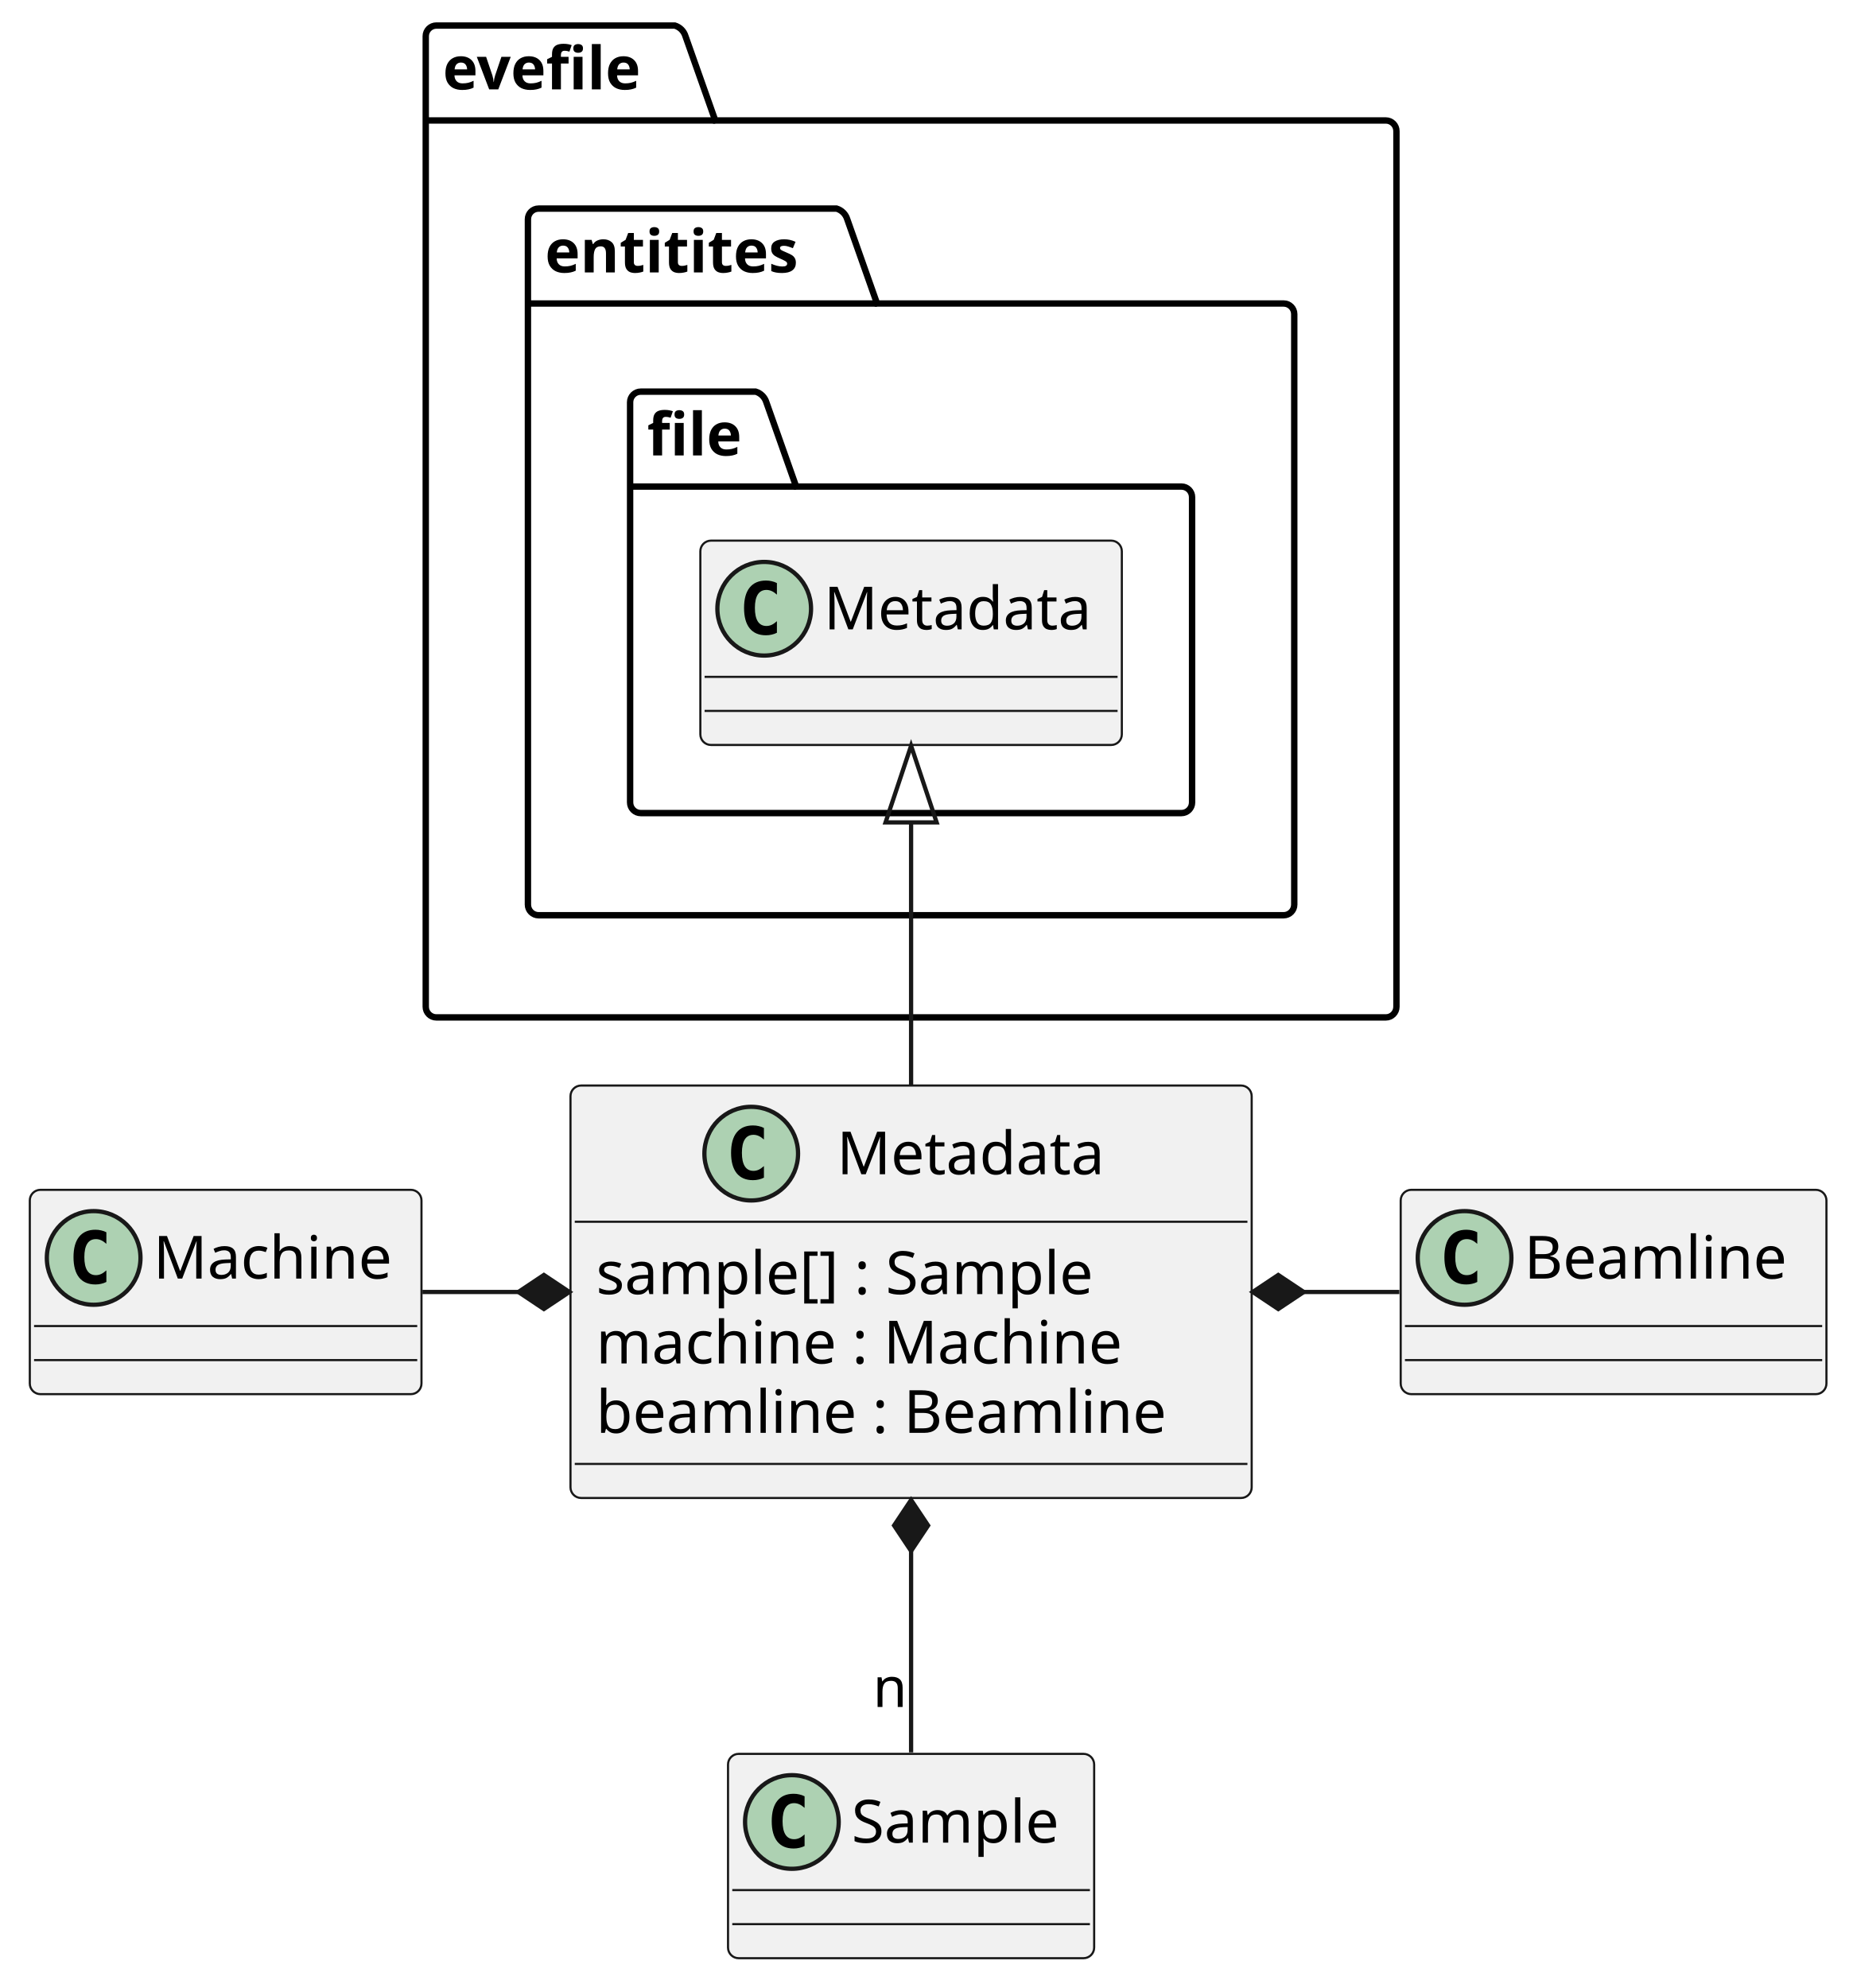
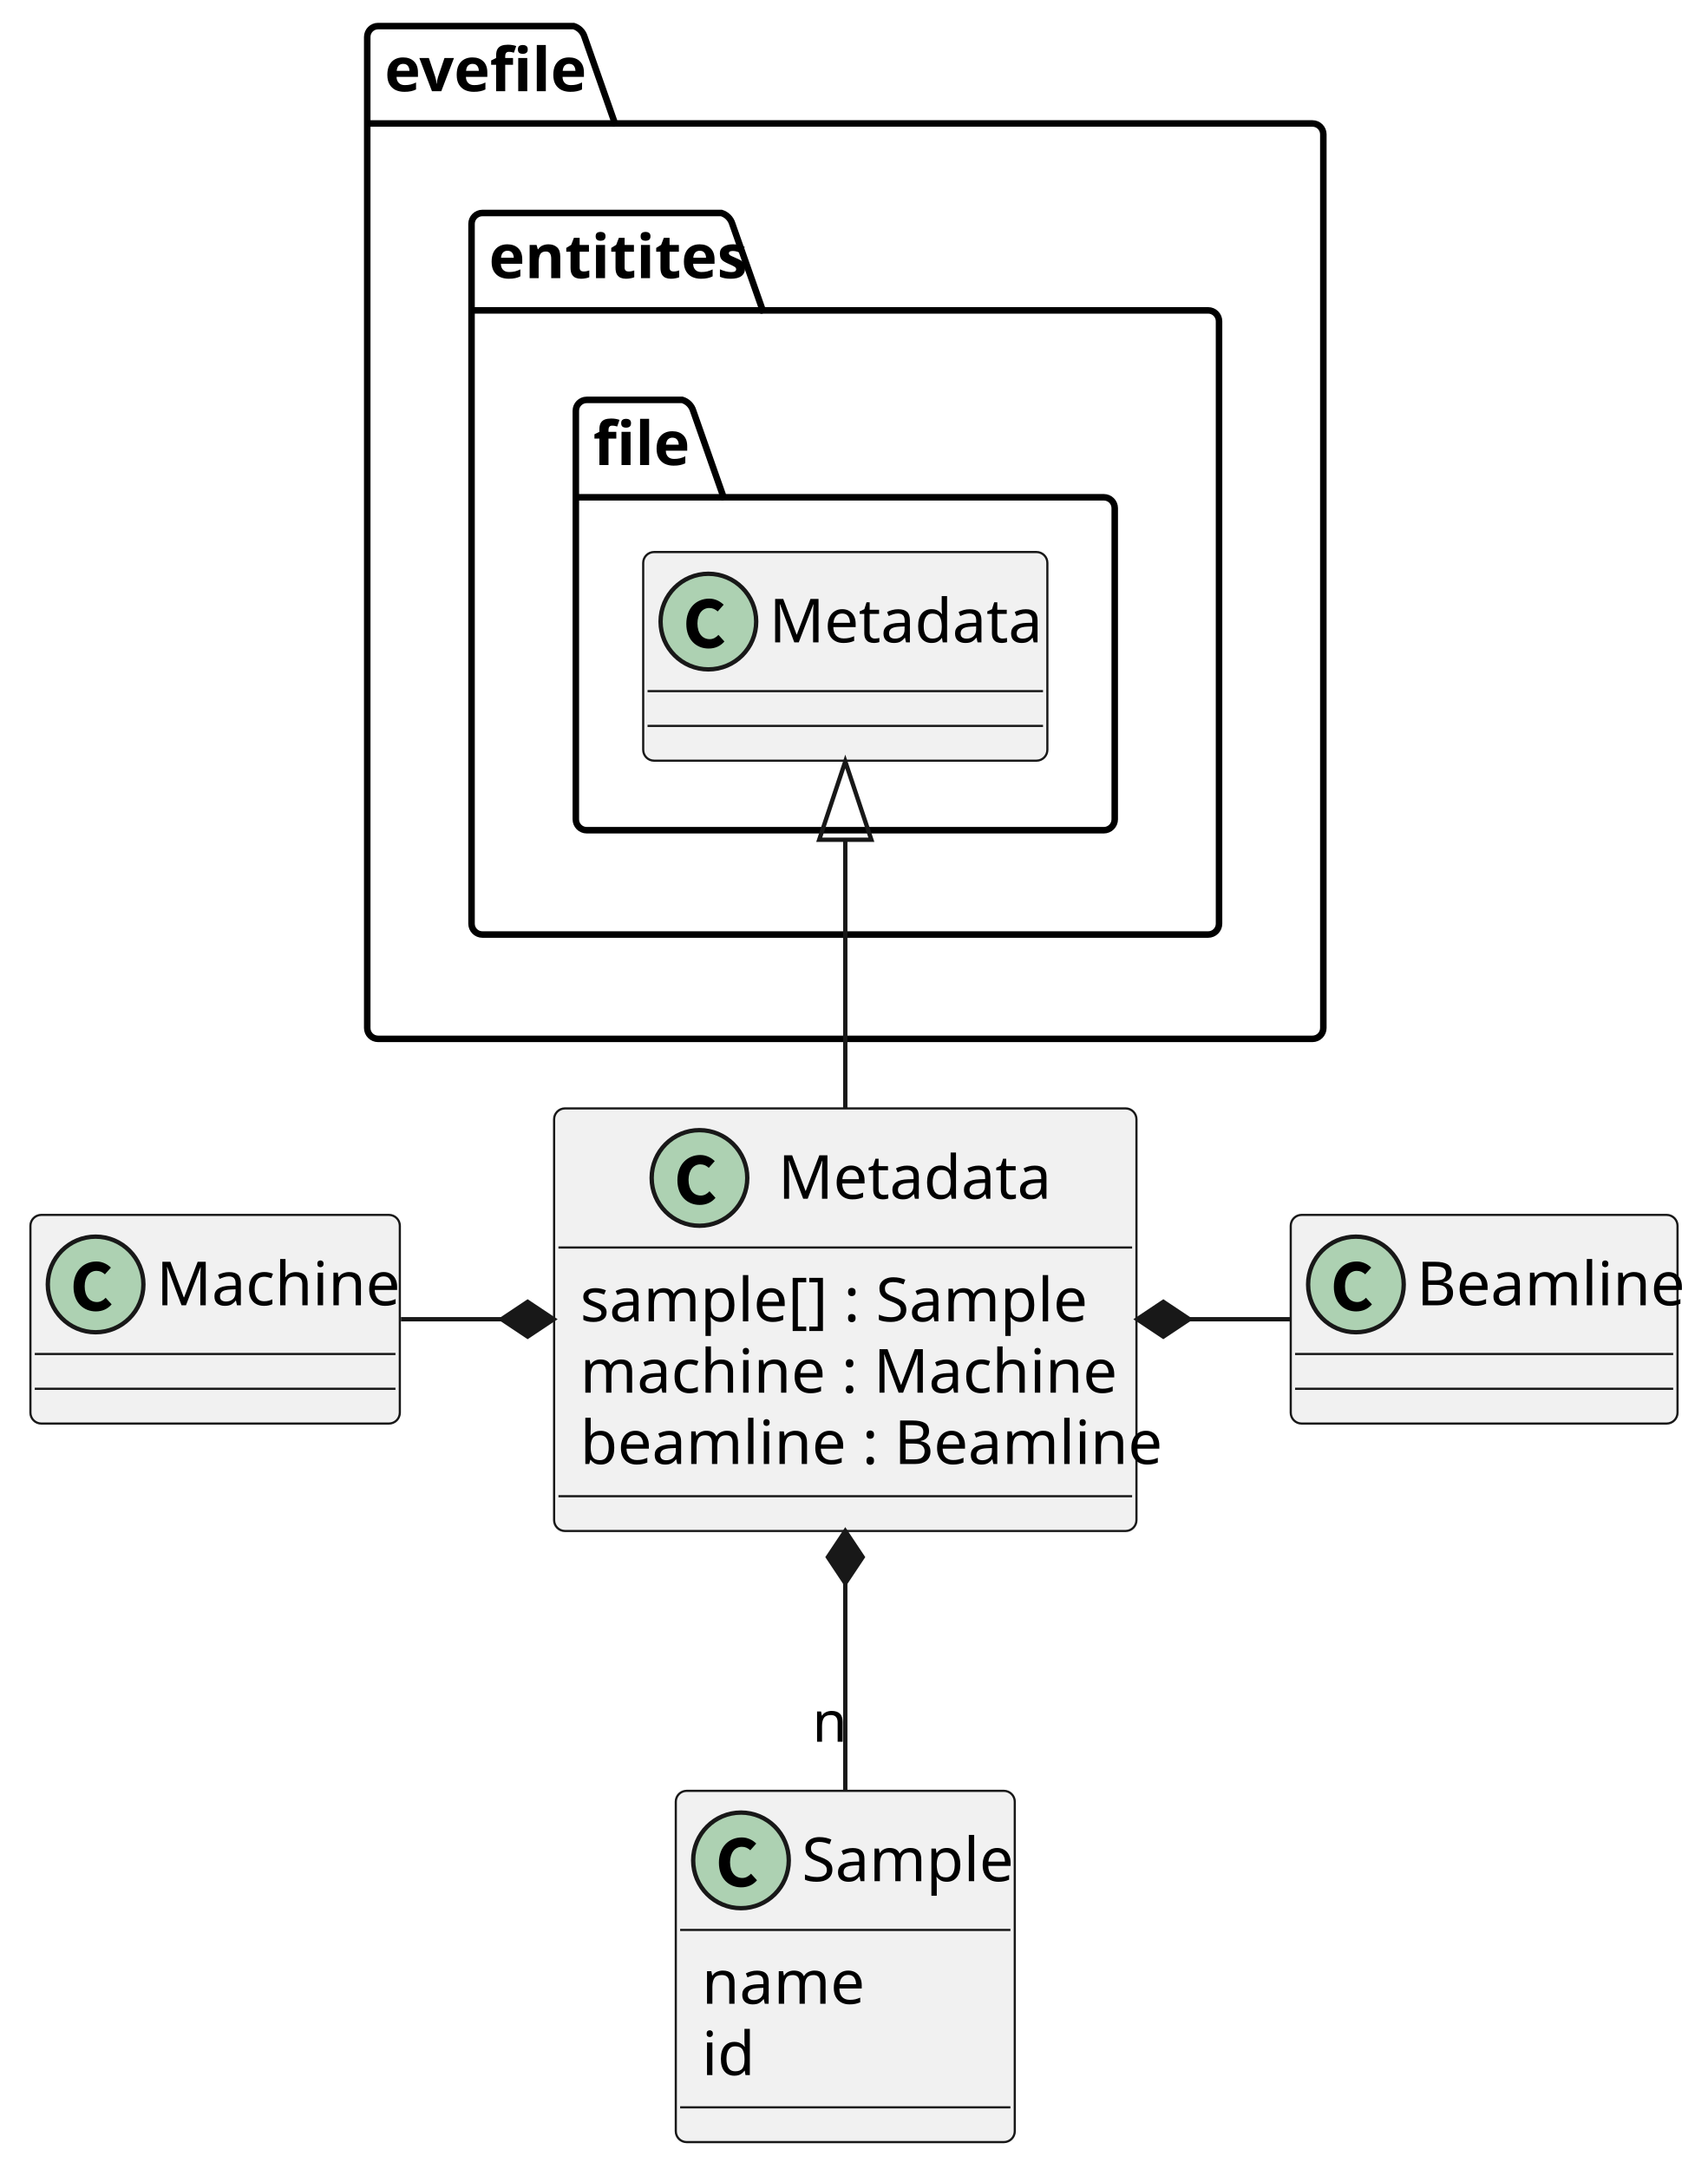
- <svg xmlns="http://www.w3.org/2000/svg" contentStyleType="text/css" height="467px" preserveAspectRatio="none" style="width:436px;height:467px;background:#FFFFFF;" version="1.1" viewBox="0 0 436 467" width="436px" zoomAndPan="magnify">
+ <svg xmlns="http://www.w3.org/2000/svg" contentStyleType="text/css" height="499px" preserveAspectRatio="none" style="width:393px;height:499px;background:#FFFFFF;" version="1.1" viewBox="0 0 393 499" width="393px" zoomAndPan="magnify">
  <defs />
  <g>
    <g id="cluster_evefile">
-       <path d="M102.5,6 L158.5,6 A3.75,3.75 0 0 1 161,8.5 L168,28.297 L325.5,28.297 A2.5,2.5 0 0 1 328,30.797 L328,236.5 A2.5,2.5 0 0 1 325.5,239 L102.5,239 A2.5,2.5 0 0 1 100,236.5 L100,8.5 A2.5,2.5 0 0 1 102.5,6 " fill="none" style="stroke:#000000;stroke-width:1.5;" />
-       <line style="stroke:#000000;stroke-width:1.5;" x1="100" x2="168" y1="28.297" y2="28.297" />
-       <text fill="#000000" font-family="sans-serif" font-size="14" font-weight="bold" lengthAdjust="spacing" textLength="55" x="104" y="20.995">evefile</text>
+       <path d="M87,6 L132,6 A3.75,3.75 0 0 1 134.5,8.5 L141.5,28.406 L302,28.406 A2.5,2.5 0 0 1 304.5,30.906 L304.5,236.5 A2.5,2.5 0 0 1 302,239 L87,239 A2.5,2.5 0 0 1 84.5,236.5 L84.5,8.5 A2.5,2.5 0 0 1 87,6 " fill="none" style="stroke:#000000;stroke-width:1.5;" />
+       <line style="stroke:#000000;stroke-width:1.5;" x1="84.5" x2="141.5" y1="28.406" y2="28.406" />
+       <text fill="#000000" font-family="sans-serif" font-size="14" font-weight="bold" lengthAdjust="spacing" textLength="44" x="88.5" y="20.988">evefile</text>
    </g>
    <g id="cluster_entitites">
-       <path d="M126.5,49 L196.5,49 A3.75,3.75 0 0 1 199,51.5 L206,71.297 L301.5,71.297 A2.5,2.5 0 0 1 304,73.797 L304,212.5 A2.5,2.5 0 0 1 301.5,215 L126.5,215 A2.5,2.5 0 0 1 124,212.5 L124,51.5 A2.5,2.5 0 0 1 126.5,49 " fill="none" style="stroke:#000000;stroke-width:1.5;" />
-       <line style="stroke:#000000;stroke-width:1.5;" x1="124" x2="206" y1="71.297" y2="71.297" />
-       <text fill="#000000" font-family="sans-serif" font-size="14" font-weight="bold" lengthAdjust="spacing" textLength="69" x="128" y="63.995">entitites</text>
+       <path d="M111,49 L166,49 A3.75,3.75 0 0 1 168.5,51.5 L175.5,71.406 L278,71.406 A2.5,2.5 0 0 1 280.5,73.906 L280.5,212.5 A2.5,2.5 0 0 1 278,215 L111,215 A2.5,2.5 0 0 1 108.5,212.5 L108.5,51.5 A2.5,2.5 0 0 1 111,49 " fill="none" style="stroke:#000000;stroke-width:1.5;" />
+       <line style="stroke:#000000;stroke-width:1.5;" x1="108.5" x2="175.5" y1="71.406" y2="71.406" />
+       <text fill="#000000" font-family="sans-serif" font-size="14" font-weight="bold" lengthAdjust="spacing" textLength="54" x="112.5" y="63.988">entitites</text>
    </g>
    <g id="cluster_file">
-       <path d="M150.5,92 L177.5,92 A3.75,3.75 0 0 1 180,94.5 L187,114.297 L277.5,114.297 A2.5,2.5 0 0 1 280,116.797 L280,188.5 A2.5,2.5 0 0 1 277.5,191 L150.5,191 A2.5,2.5 0 0 1 148,188.5 L148,94.5 A2.5,2.5 0 0 1 150.5,92 " fill="none" style="stroke:#000000;stroke-width:1.5;" />
-       <line style="stroke:#000000;stroke-width:1.5;" x1="148" x2="187" y1="114.297" y2="114.297" />
-       <text fill="#000000" font-family="sans-serif" font-size="14" font-weight="bold" lengthAdjust="spacing" textLength="26" x="152" y="106.995">file</text>
+       <path d="M135,92 L157,92 A3.75,3.75 0 0 1 159.5,94.5 L166.5,114.406 L254,114.406 A2.5,2.5 0 0 1 256.5,116.906 L256.5,188.5 A2.5,2.5 0 0 1 254,191 L135,191 A2.5,2.5 0 0 1 132.5,188.5 L132.5,94.5 A2.5,2.5 0 0 1 135,92 " fill="none" style="stroke:#000000;stroke-width:1.5;" />
+       <line style="stroke:#000000;stroke-width:1.5;" x1="132.5" x2="166.5" y1="114.406" y2="114.406" />
+       <text fill="#000000" font-family="sans-serif" font-size="14" font-weight="bold" lengthAdjust="spacing" textLength="21" x="136.5" y="106.988">file</text>
    </g>
    <g id="elem_Metadata">
-       <rect fill="#F1F1F1" height="48" id="Metadata" rx="2.5" ry="2.5" style="stroke:#181818;stroke-width:0.5;" width="99" x="164.5" y="127" />
-       <ellipse cx="179.5" cy="143" fill="#ADD1B2" rx="11" ry="11" style="stroke:#181818;stroke-width:1.0;" />
-       <path d="M182.484,148.641 Q181.906,148.938 181.266,149.078 Q180.625,149.234 179.922,149.234 Q177.406,149.234 176.078,147.594 Q174.766,145.938 174.766,142.812 Q174.766,139.672 176.078,138.031 Q177.406,136.375 179.922,136.375 Q180.625,136.375 181.266,136.531 Q181.922,136.672 182.484,136.969 L182.484,139.688 Q181.844,139.109 181.25,138.844 Q180.656,138.578 180.031,138.578 Q178.688,138.578 178,139.641 Q177.312,140.703 177.312,142.812 Q177.312,144.906 178,145.984 Q178.688,147.047 180.031,147.047 Q180.656,147.047 181.25,146.781 Q181.844,146.5 182.484,145.922 L182.484,148.641 Z " fill="#000000" />
-       <text fill="#000000" font-family="sans-serif" font-size="14" lengthAdjust="spacing" textLength="67" x="193.5" y="147.847">Metadata</text>
-       <line style="stroke:#181818;stroke-width:0.5;" x1="165.5" x2="262.5" y1="159" y2="159" />
-       <line style="stroke:#181818;stroke-width:0.5;" x1="165.5" x2="262.5" y1="167" y2="167" />
+       <rect fill="#F1F1F1" height="48" id="Metadata" rx="2.5" ry="2.5" style="stroke:#181818;stroke-width:0.5;" width="93" x="148" y="127" />
+       <ellipse cx="163" cy="143" fill="#ADD1B2" rx="11" ry="11" style="stroke:#181818;stroke-width:1.0;" />
+       <path d="M163.047,149.203 C164.547,149.203 165.781,148.641 166.688,147.578 L165.312,146.062 C164.766,146.656 164.109,147.047 163.312,147.047 C161.641,147.047 160.484,145.719 160.484,143.438 C160.484,141.219 161.641,139.875 163.203,139.875 C164.016,139.875 164.609,140.188 165.141,140.672 L166.516,139.125 C165.766,138.391 164.609,137.719 163.203,137.719 C160.25,137.719 157.922,139.859 157.922,143.531 C157.922,147.25 160.297,149.203 163.047,149.203 Z " fill="#000000" />
+       <text fill="#000000" font-family="sans-serif" font-size="14" lengthAdjust="spacing" textLength="61" x="177" y="147.785">Metadata</text>
+       <line style="stroke:#181818;stroke-width:0.5;" x1="149" x2="240" y1="159" y2="159" />
+       <line style="stroke:#181818;stroke-width:0.5;" x1="149" x2="240" y1="167" y2="167" />
    </g>
    <g id="elem_Metadata">
-       <rect codeLine="3" fill="#F1F1F1" height="96.891" id="Metadata" rx="2.5" ry="2.5" style="stroke:#181818;stroke-width:0.5;" width="160" x="134" y="255" />
-       <ellipse cx="176.45" cy="271" fill="#ADD1B2" rx="11" ry="11" style="stroke:#181818;stroke-width:1.0;" />
-       <path d="M179.434,276.641 Q178.856,276.938 178.216,277.078 Q177.575,277.234 176.872,277.234 Q174.356,277.234 173.028,275.594 Q171.716,273.938 171.716,270.812 Q171.716,267.672 173.028,266.031 Q174.356,264.375 176.872,264.375 Q177.575,264.375 178.216,264.531 Q178.872,264.672 179.434,264.969 L179.434,267.688 Q178.794,267.109 178.2,266.844 Q177.606,266.578 176.981,266.578 Q175.637,266.578 174.95,267.641 Q174.262,268.703 174.262,270.812 Q174.262,272.906 174.95,273.984 Q175.637,275.047 176.981,275.047 Q177.606,275.047 178.2,274.781 Q178.794,274.5 179.434,273.922 L179.434,276.641 Z " fill="#000000" />
-       <text fill="#000000" font-family="sans-serif" font-size="14" lengthAdjust="spacing" textLength="67" x="196.55" y="275.847">Metadata</text>
-       <line style="stroke:#181818;stroke-width:0.5;" x1="135" x2="293" y1="287" y2="287" />
-       <text fill="#000000" font-family="sans-serif" font-size="14" lengthAdjust="spacing" textLength="129" x="140" y="303.995">sample[] : Sample</text>
-       <text fill="#000000" font-family="sans-serif" font-size="14" lengthAdjust="spacing" textLength="135" x="140" y="320.292">machine : Machine</text>
-       <text fill="#000000" font-family="sans-serif" font-size="14" lengthAdjust="spacing" textLength="148" x="140" y="336.589">beamline : Beamline</text>
-       <line style="stroke:#181818;stroke-width:0.5;" x1="135" x2="293" y1="343.891" y2="343.891" />
+       <rect codeLine="3" fill="#F1F1F1" height="97.219" id="Metadata" rx="2.5" ry="2.5" style="stroke:#181818;stroke-width:0.5;" width="134" x="127.5" y="255" />
+       <ellipse cx="160.95" cy="271" fill="#ADD1B2" rx="11" ry="11" style="stroke:#181818;stroke-width:1.0;" />
+       <path d="M160.997,277.203 C162.497,277.203 163.731,276.641 164.637,275.578 L163.262,274.062 C162.716,274.656 162.059,275.047 161.262,275.047 C159.591,275.047 158.434,273.719 158.434,271.438 C158.434,269.219 159.591,267.875 161.153,267.875 C161.966,267.875 162.559,268.188 163.091,268.672 L164.466,267.125 C163.716,266.391 162.559,265.719 161.153,265.719 C158.2,265.719 155.872,267.859 155.872,271.531 C155.872,275.25 158.247,277.203 160.997,277.203 Z " fill="#000000" />
+       <text fill="#000000" font-family="sans-serif" font-size="14" lengthAdjust="spacing" textLength="61" x="179.05" y="275.785">Metadata</text>
+       <line style="stroke:#181818;stroke-width:0.5;" x1="128.5" x2="260.5" y1="287" y2="287" />
+       <text fill="#000000" font-family="sans-serif" font-size="14" lengthAdjust="spacing" textLength="108" x="133.5" y="303.988">sample[] : Sample</text>
+       <text fill="#000000" font-family="sans-serif" font-size="14" lengthAdjust="spacing" textLength="115" x="133.5" y="320.394">machine : Machine</text>
+       <text fill="#000000" font-family="sans-serif" font-size="14" lengthAdjust="spacing" textLength="122" x="133.5" y="336.801">beamline : Beamline</text>
+       <line style="stroke:#181818;stroke-width:0.5;" x1="128.5" x2="260.5" y1="344.219" y2="344.219" />
    </g>
    <g id="elem_Sample">
-       <rect codeLine="9" fill="#F1F1F1" height="48" id="Sample" rx="2.5" ry="2.5" style="stroke:#181818;stroke-width:0.5;" width="86" x="171" y="412" />
-       <ellipse cx="186" cy="428" fill="#ADD1B2" rx="11" ry="11" style="stroke:#181818;stroke-width:1.0;" />
-       <path d="M188.984,433.641 Q188.406,433.938 187.766,434.078 Q187.125,434.234 186.422,434.234 Q183.906,434.234 182.578,432.594 Q181.266,430.938 181.266,427.812 Q181.266,424.672 182.578,423.031 Q183.906,421.375 186.422,421.375 Q187.125,421.375 187.766,421.531 Q188.422,421.672 188.984,421.969 L188.984,424.688 Q188.344,424.109 187.75,423.844 Q187.156,423.578 186.531,423.578 Q185.188,423.578 184.5,424.641 Q183.812,425.703 183.812,427.812 Q183.812,429.906 184.5,430.984 Q185.188,432.047 186.531,432.047 Q187.156,432.047 187.75,431.781 Q188.344,431.5 188.984,430.922 L188.984,433.641 Z " fill="#000000" />
-       <text fill="#000000" font-family="sans-serif" font-size="14" lengthAdjust="spacing" textLength="54" x="200" y="432.847">Sample</text>
-       <line style="stroke:#181818;stroke-width:0.5;" x1="172" x2="256" y1="444" y2="444" />
-       <line style="stroke:#181818;stroke-width:0.5;" x1="172" x2="256" y1="452" y2="452" />
+       <rect codeLine="9" fill="#F1F1F1" height="80.812" id="Sample" rx="2.5" ry="2.5" style="stroke:#181818;stroke-width:0.5;" width="78" x="155.5" y="412" />
+       <ellipse cx="170.5" cy="428" fill="#ADD1B2" rx="11" ry="11" style="stroke:#181818;stroke-width:1.0;" />
+       <path d="M170.547,434.203 C172.047,434.203 173.281,433.641 174.188,432.578 L172.812,431.062 C172.266,431.656 171.609,432.047 170.812,432.047 C169.141,432.047 167.984,430.719 167.984,428.438 C167.984,426.219 169.141,424.875 170.703,424.875 C171.516,424.875 172.109,425.188 172.641,425.672 L174.016,424.125 C173.266,423.391 172.109,422.719 170.703,422.719 C167.75,422.719 165.422,424.859 165.422,428.531 C165.422,432.25 167.797,434.203 170.547,434.203 Z " fill="#000000" />
+       <text fill="#000000" font-family="sans-serif" font-size="14" lengthAdjust="spacing" textLength="46" x="184.5" y="432.785">Sample</text>
+       <line style="stroke:#181818;stroke-width:0.5;" x1="156.5" x2="232.5" y1="444" y2="444" />
+       <text fill="#000000" font-family="sans-serif" font-size="14" lengthAdjust="spacing" textLength="35" x="161.5" y="460.988">name</text>
+       <text fill="#000000" font-family="sans-serif" font-size="14" lengthAdjust="spacing" textLength="11" x="161.5" y="477.394">id</text>
+       <line style="stroke:#181818;stroke-width:0.5;" x1="156.5" x2="232.5" y1="484.812" y2="484.812" />
    </g>
    <g id="elem_Machine">
-       <rect codeLine="12" fill="#F1F1F1" height="48" id="Machine" rx="2.5" ry="2.5" style="stroke:#181818;stroke-width:0.5;" width="92" x="7" y="279.5" />
+       <rect codeLine="14" fill="#F1F1F1" height="48" id="Machine" rx="2.5" ry="2.5" style="stroke:#181818;stroke-width:0.5;" width="85" x="7" y="279.5" />
      <ellipse cx="22" cy="295.5" fill="#ADD1B2" rx="11" ry="11" style="stroke:#181818;stroke-width:1.0;" />
-       <path d="M24.984,301.141 Q24.406,301.438 23.766,301.578 Q23.125,301.734 22.422,301.734 Q19.906,301.734 18.578,300.094 Q17.266,298.438 17.266,295.312 Q17.266,292.172 18.578,290.531 Q19.906,288.875 22.422,288.875 Q23.125,288.875 23.766,289.031 Q24.422,289.172 24.984,289.469 L24.984,292.188 Q24.344,291.609 23.75,291.344 Q23.156,291.078 22.531,291.078 Q21.188,291.078 20.5,292.141 Q19.812,293.203 19.812,295.312 Q19.812,297.406 20.5,298.484 Q21.188,299.547 22.531,299.547 Q23.156,299.547 23.75,299.281 Q24.344,299 24.984,298.422 L24.984,301.141 Z " fill="#000000" />
-       <text fill="#000000" font-family="sans-serif" font-size="14" lengthAdjust="spacing" textLength="60" x="36" y="300.347">Machine</text>
-       <line style="stroke:#181818;stroke-width:0.5;" x1="8" x2="98" y1="311.5" y2="311.5" />
-       <line style="stroke:#181818;stroke-width:0.5;" x1="8" x2="98" y1="319.5" y2="319.5" />
+       <path d="M22.047,301.703 C23.547,301.703 24.781,301.141 25.688,300.078 L24.312,298.562 C23.766,299.156 23.109,299.547 22.312,299.547 C20.641,299.547 19.484,298.219 19.484,295.938 C19.484,293.719 20.641,292.375 22.203,292.375 C23.016,292.375 23.609,292.688 24.141,293.172 L25.516,291.625 C24.766,290.891 23.609,290.219 22.203,290.219 C19.25,290.219 16.922,292.359 16.922,296.031 C16.922,299.75 19.297,301.703 22.047,301.703 Z " fill="#000000" />
+       <text fill="#000000" font-family="sans-serif" font-size="14" lengthAdjust="spacing" textLength="53" x="36" y="300.285">Machine</text>
+       <line style="stroke:#181818;stroke-width:0.5;" x1="8" x2="91" y1="311.5" y2="311.5" />
+       <line style="stroke:#181818;stroke-width:0.5;" x1="8" x2="91" y1="319.5" y2="319.5" />
    </g>
    <g id="elem_Beamline">
-       <rect codeLine="15" fill="#F1F1F1" height="48" id="Beamline" rx="2.5" ry="2.5" style="stroke:#181818;stroke-width:0.5;" width="100" x="329" y="279.5" />
-       <ellipse cx="344" cy="295.5" fill="#ADD1B2" rx="11" ry="11" style="stroke:#181818;stroke-width:1.0;" />
-       <path d="M346.984,301.141 Q346.406,301.438 345.766,301.578 Q345.125,301.734 344.422,301.734 Q341.906,301.734 340.578,300.094 Q339.266,298.438 339.266,295.312 Q339.266,292.172 340.578,290.531 Q341.906,288.875 344.422,288.875 Q345.125,288.875 345.766,289.031 Q346.422,289.172 346.984,289.469 L346.984,292.188 Q346.344,291.609 345.75,291.344 Q345.156,291.078 344.531,291.078 Q343.188,291.078 342.5,292.141 Q341.812,293.203 341.812,295.312 Q341.812,297.406 342.5,298.484 Q343.188,299.547 344.531,299.547 Q345.156,299.547 345.75,299.281 Q346.344,299 346.984,298.422 L346.984,301.141 Z " fill="#000000" />
-       <text fill="#000000" font-family="sans-serif" font-size="14" lengthAdjust="spacing" textLength="68" x="358" y="300.347">Beamline</text>
-       <line style="stroke:#181818;stroke-width:0.5;" x1="330" x2="428" y1="311.5" y2="311.5" />
-       <line style="stroke:#181818;stroke-width:0.5;" x1="330" x2="428" y1="319.5" y2="319.5" />
+       <rect codeLine="17" fill="#F1F1F1" height="48" id="Beamline" rx="2.5" ry="2.5" style="stroke:#181818;stroke-width:0.5;" width="89" x="297" y="279.5" />
+       <ellipse cx="312" cy="295.5" fill="#ADD1B2" rx="11" ry="11" style="stroke:#181818;stroke-width:1.0;" />
+       <path d="M312.047,301.703 C313.547,301.703 314.781,301.141 315.688,300.078 L314.312,298.562 C313.766,299.156 313.109,299.547 312.312,299.547 C310.641,299.547 309.484,298.219 309.484,295.938 C309.484,293.719 310.641,292.375 312.203,292.375 C313.016,292.375 313.609,292.688 314.141,293.172 L315.516,291.625 C314.766,290.891 313.609,290.219 312.203,290.219 C309.25,290.219 306.922,292.359 306.922,296.031 C306.922,299.75 309.297,301.703 312.047,301.703 Z " fill="#000000" />
+       <text fill="#000000" font-family="sans-serif" font-size="14" lengthAdjust="spacing" textLength="57" x="326" y="300.285">Beamline</text>
+       <line style="stroke:#181818;stroke-width:0.5;" x1="298" x2="385" y1="311.5" y2="311.5" />
+       <line style="stroke:#181818;stroke-width:0.5;" x1="298" x2="385" y1="319.5" y2="319.5" />
    </g>
    <g id="link_Metadata_Metadata">
-       <path d="M214,193.19 C214,214.38 214,228.37 214,254.98 " fill="none" id="Metadata-backto-Metadata" style="stroke:#181818;stroke-width:1.0;" />
-       <polygon fill="none" points="214,175.19,208,193.19,220,193.19,214,175.19" style="stroke:#181818;stroke-width:1.0;" />
+       <path d="M194.5,193.19 C194.5,214.38 194.5,228.37 194.5,254.98 " fill="none" id="Metadata-backto-Metadata" style="stroke:#181818;stroke-width:1.0;" />
+       <polygon fill="none" points="194.5,175.19,188.5,193.19,200.5,193.19,194.5,175.19" style="stroke:#181818;stroke-width:1.0;" />
    </g>
    <g id="link_Metadata_Beamline">
-       <path codeLine="18" d="M306.24,303.5 C317.72,303.5 317.2,303.5 328.68,303.5 " fill="none" id="Metadata-backto-Beamline" style="stroke:#181818;stroke-width:1.0;" />
-       <polygon fill="#181818" points="294.24,303.5,300.24,307.5,306.24,303.5,300.24,299.5,294.24,303.5" style="stroke:#181818;stroke-width:1.0;" />
+       <path codeLine="20" d="M273.68,303.5 C285.43,303.5 285.17,303.5 296.92,303.5 " fill="none" id="Metadata-backto-Beamline" style="stroke:#181818;stroke-width:1.0;" />
+       <polygon fill="#181818" points="261.68,303.5,267.68,307.5,273.68,303.5,267.68,299.5,261.68,303.5" style="stroke:#181818;stroke-width:1.0;" />
    </g>
    <g id="link_Metadata_Sample">
-       <path codeLine="19" d="M214,364.35 C214,384.58 214,395.2 214,411.66 " fill="none" id="Metadata-backto-Sample" style="stroke:#181818;stroke-width:1.0;" />
-       <polygon fill="#181818" points="214,352.35,210,358.35,214,364.35,218,358.35,214,352.35" style="stroke:#181818;stroke-width:1.0;" />
-       <text fill="#000000" font-family="sans-serif" font-size="13" lengthAdjust="spacing" textLength="8" x="205.025" y="400.982">n</text>
+       <path codeLine="21" d="M194.5,364.23 C194.5,383.51 194.5,393.5 194.5,411.88 " fill="none" id="Metadata-backto-Sample" style="stroke:#181818;stroke-width:1.0;" />
+       <polygon fill="#181818" points="194.5,352.23,190.5,358.23,194.5,364.23,198.5,358.23,194.5,352.23" style="stroke:#181818;stroke-width:1.0;" />
+       <text fill="#000000" font-family="sans-serif" font-size="13" lengthAdjust="spacing" textLength="7" x="186.898" y="400.706">n</text>
    </g>
    <g id="link_Machine_Metadata">
-       <path codeLine="20" d="M99.22,303.5 C110.73,303.5 110.24,303.5 121.75,303.5 " fill="none" id="Machine-to-Metadata" style="stroke:#181818;stroke-width:1.0;" />
-       <polygon fill="#181818" points="133.75,303.5,127.75,299.5,121.75,303.5,127.75,307.5,133.75,303.5" style="stroke:#181818;stroke-width:1.0;" />
+       <path codeLine="22" d="M92.26,303.5 C103.98,303.5 103.69,303.5 115.41,303.5 " fill="none" id="Machine-to-Metadata" style="stroke:#181818;stroke-width:1.0;" />
+       <polygon fill="#181818" points="127.41,303.5,121.41,299.5,115.41,303.5,121.41,307.5,127.41,303.5" style="stroke:#181818;stroke-width:1.0;" />
    </g>
  </g>
</svg>
